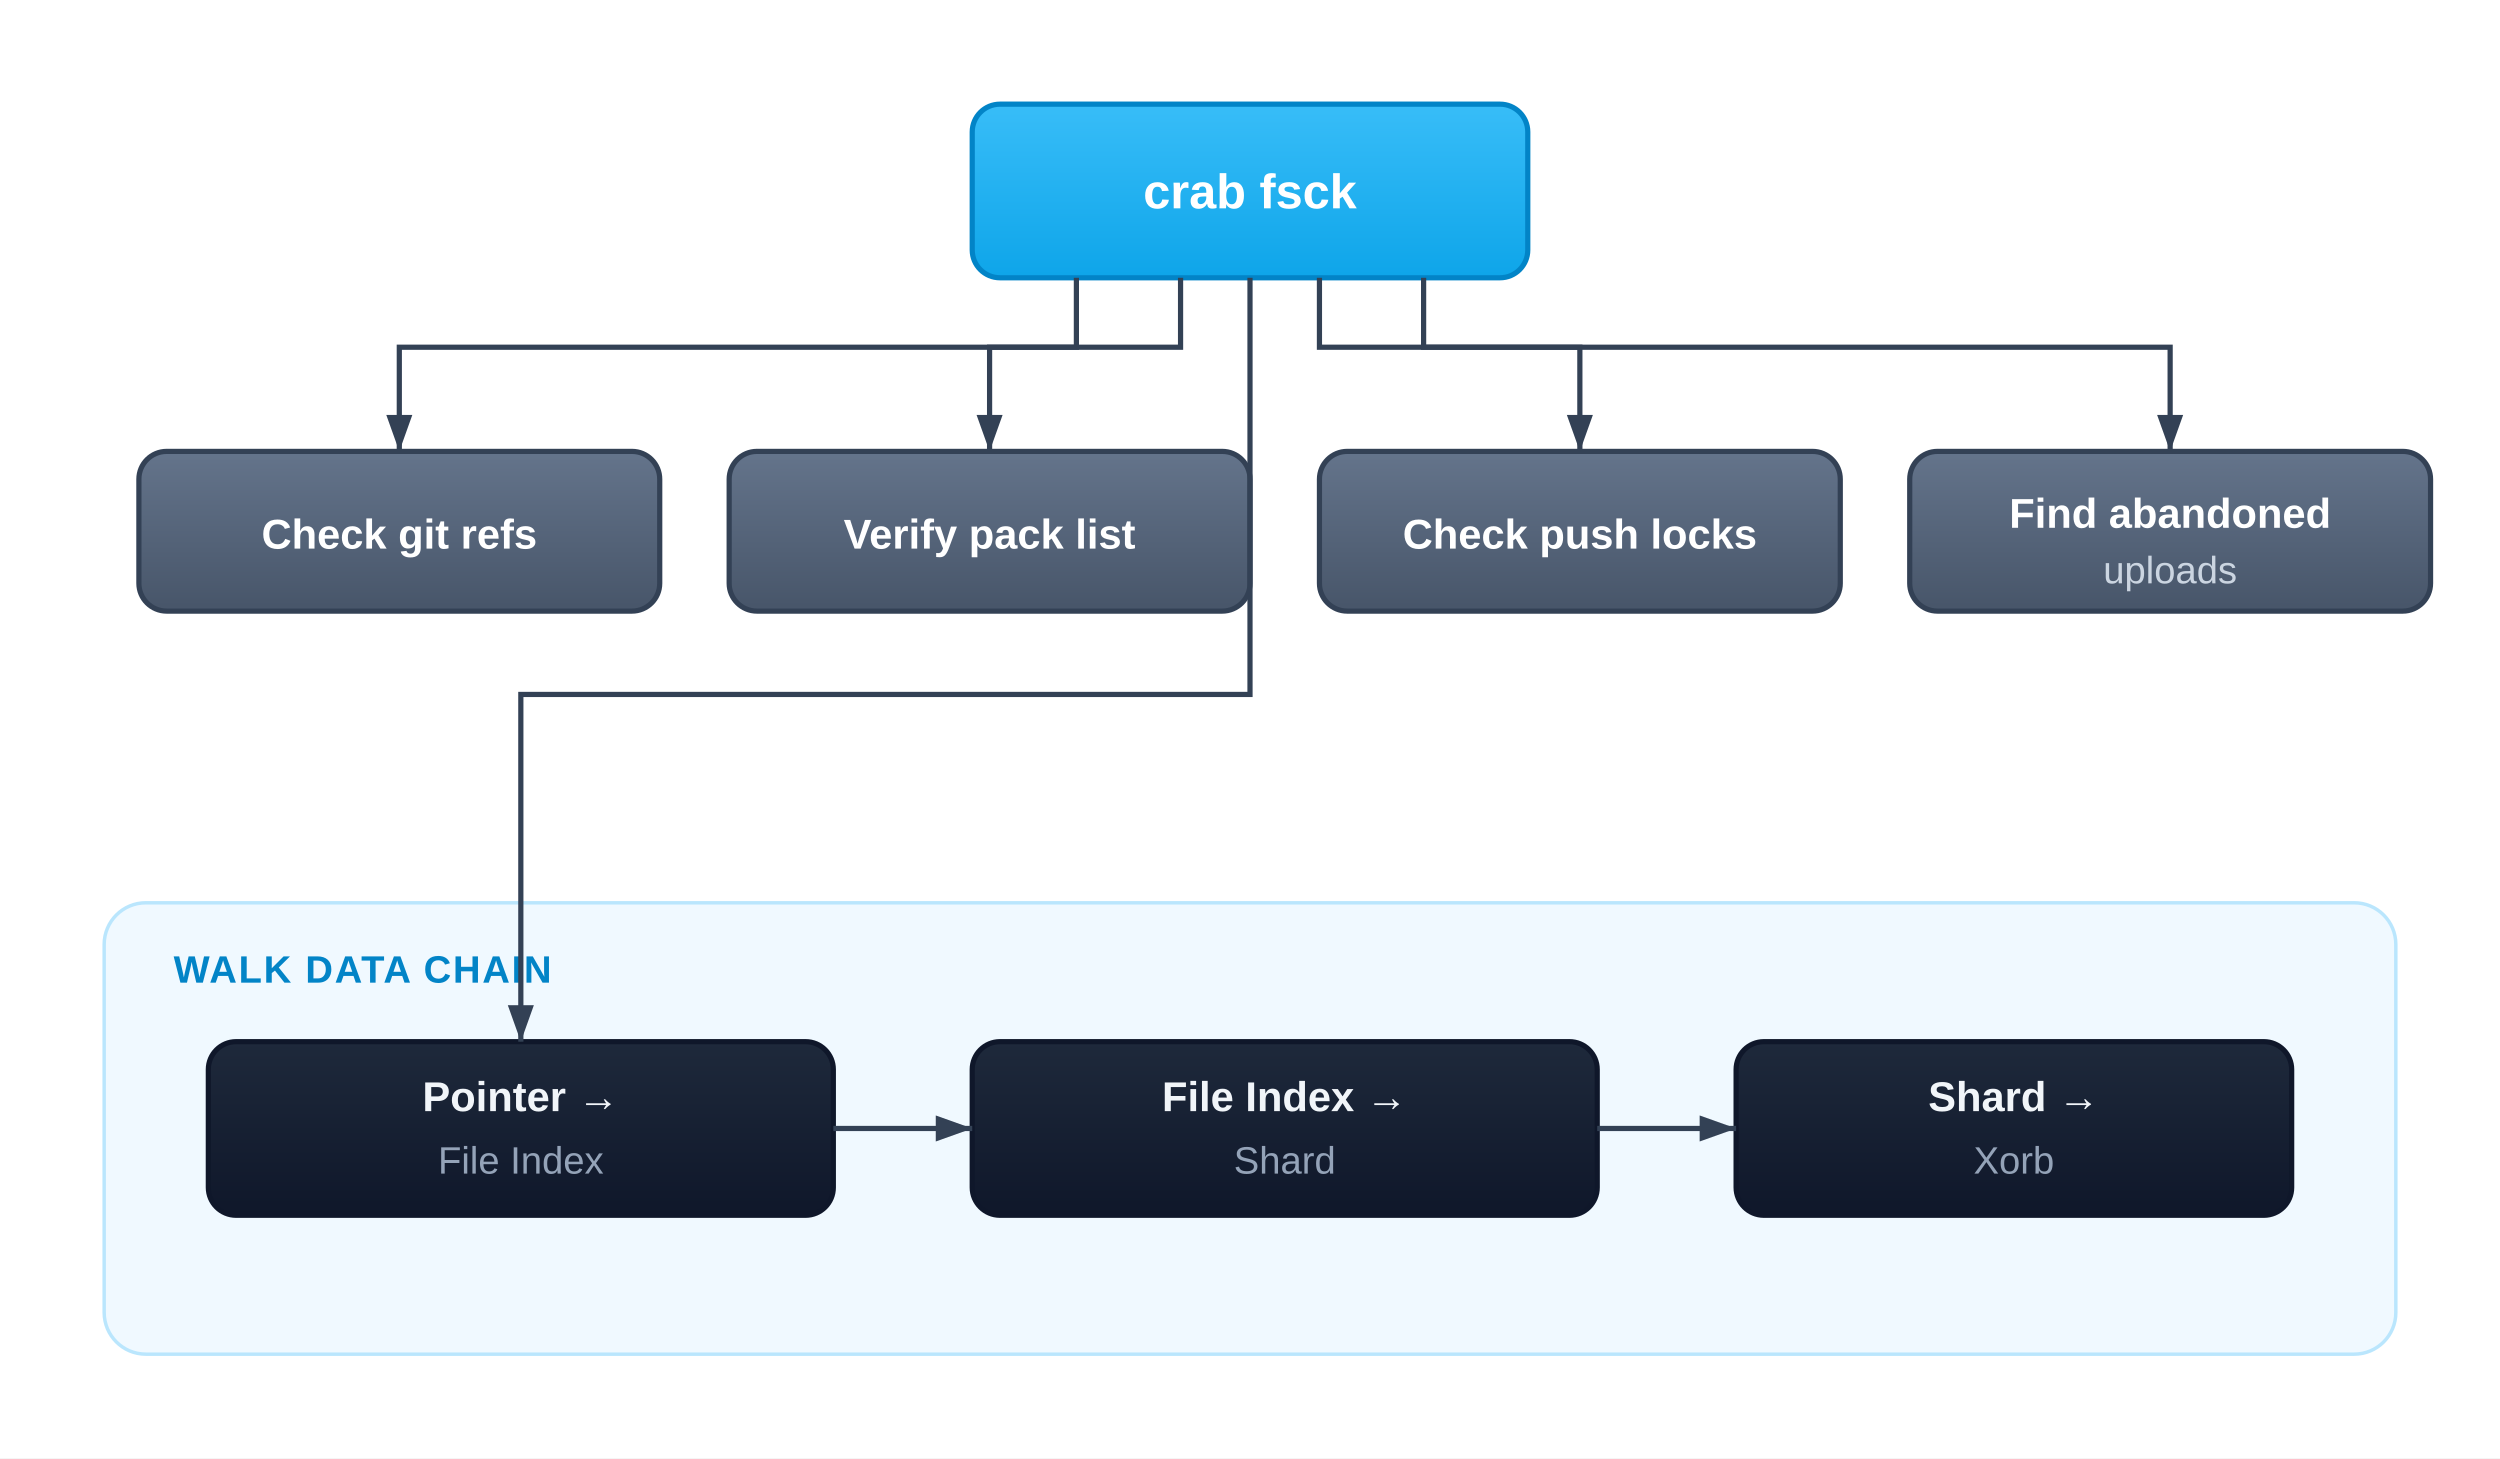
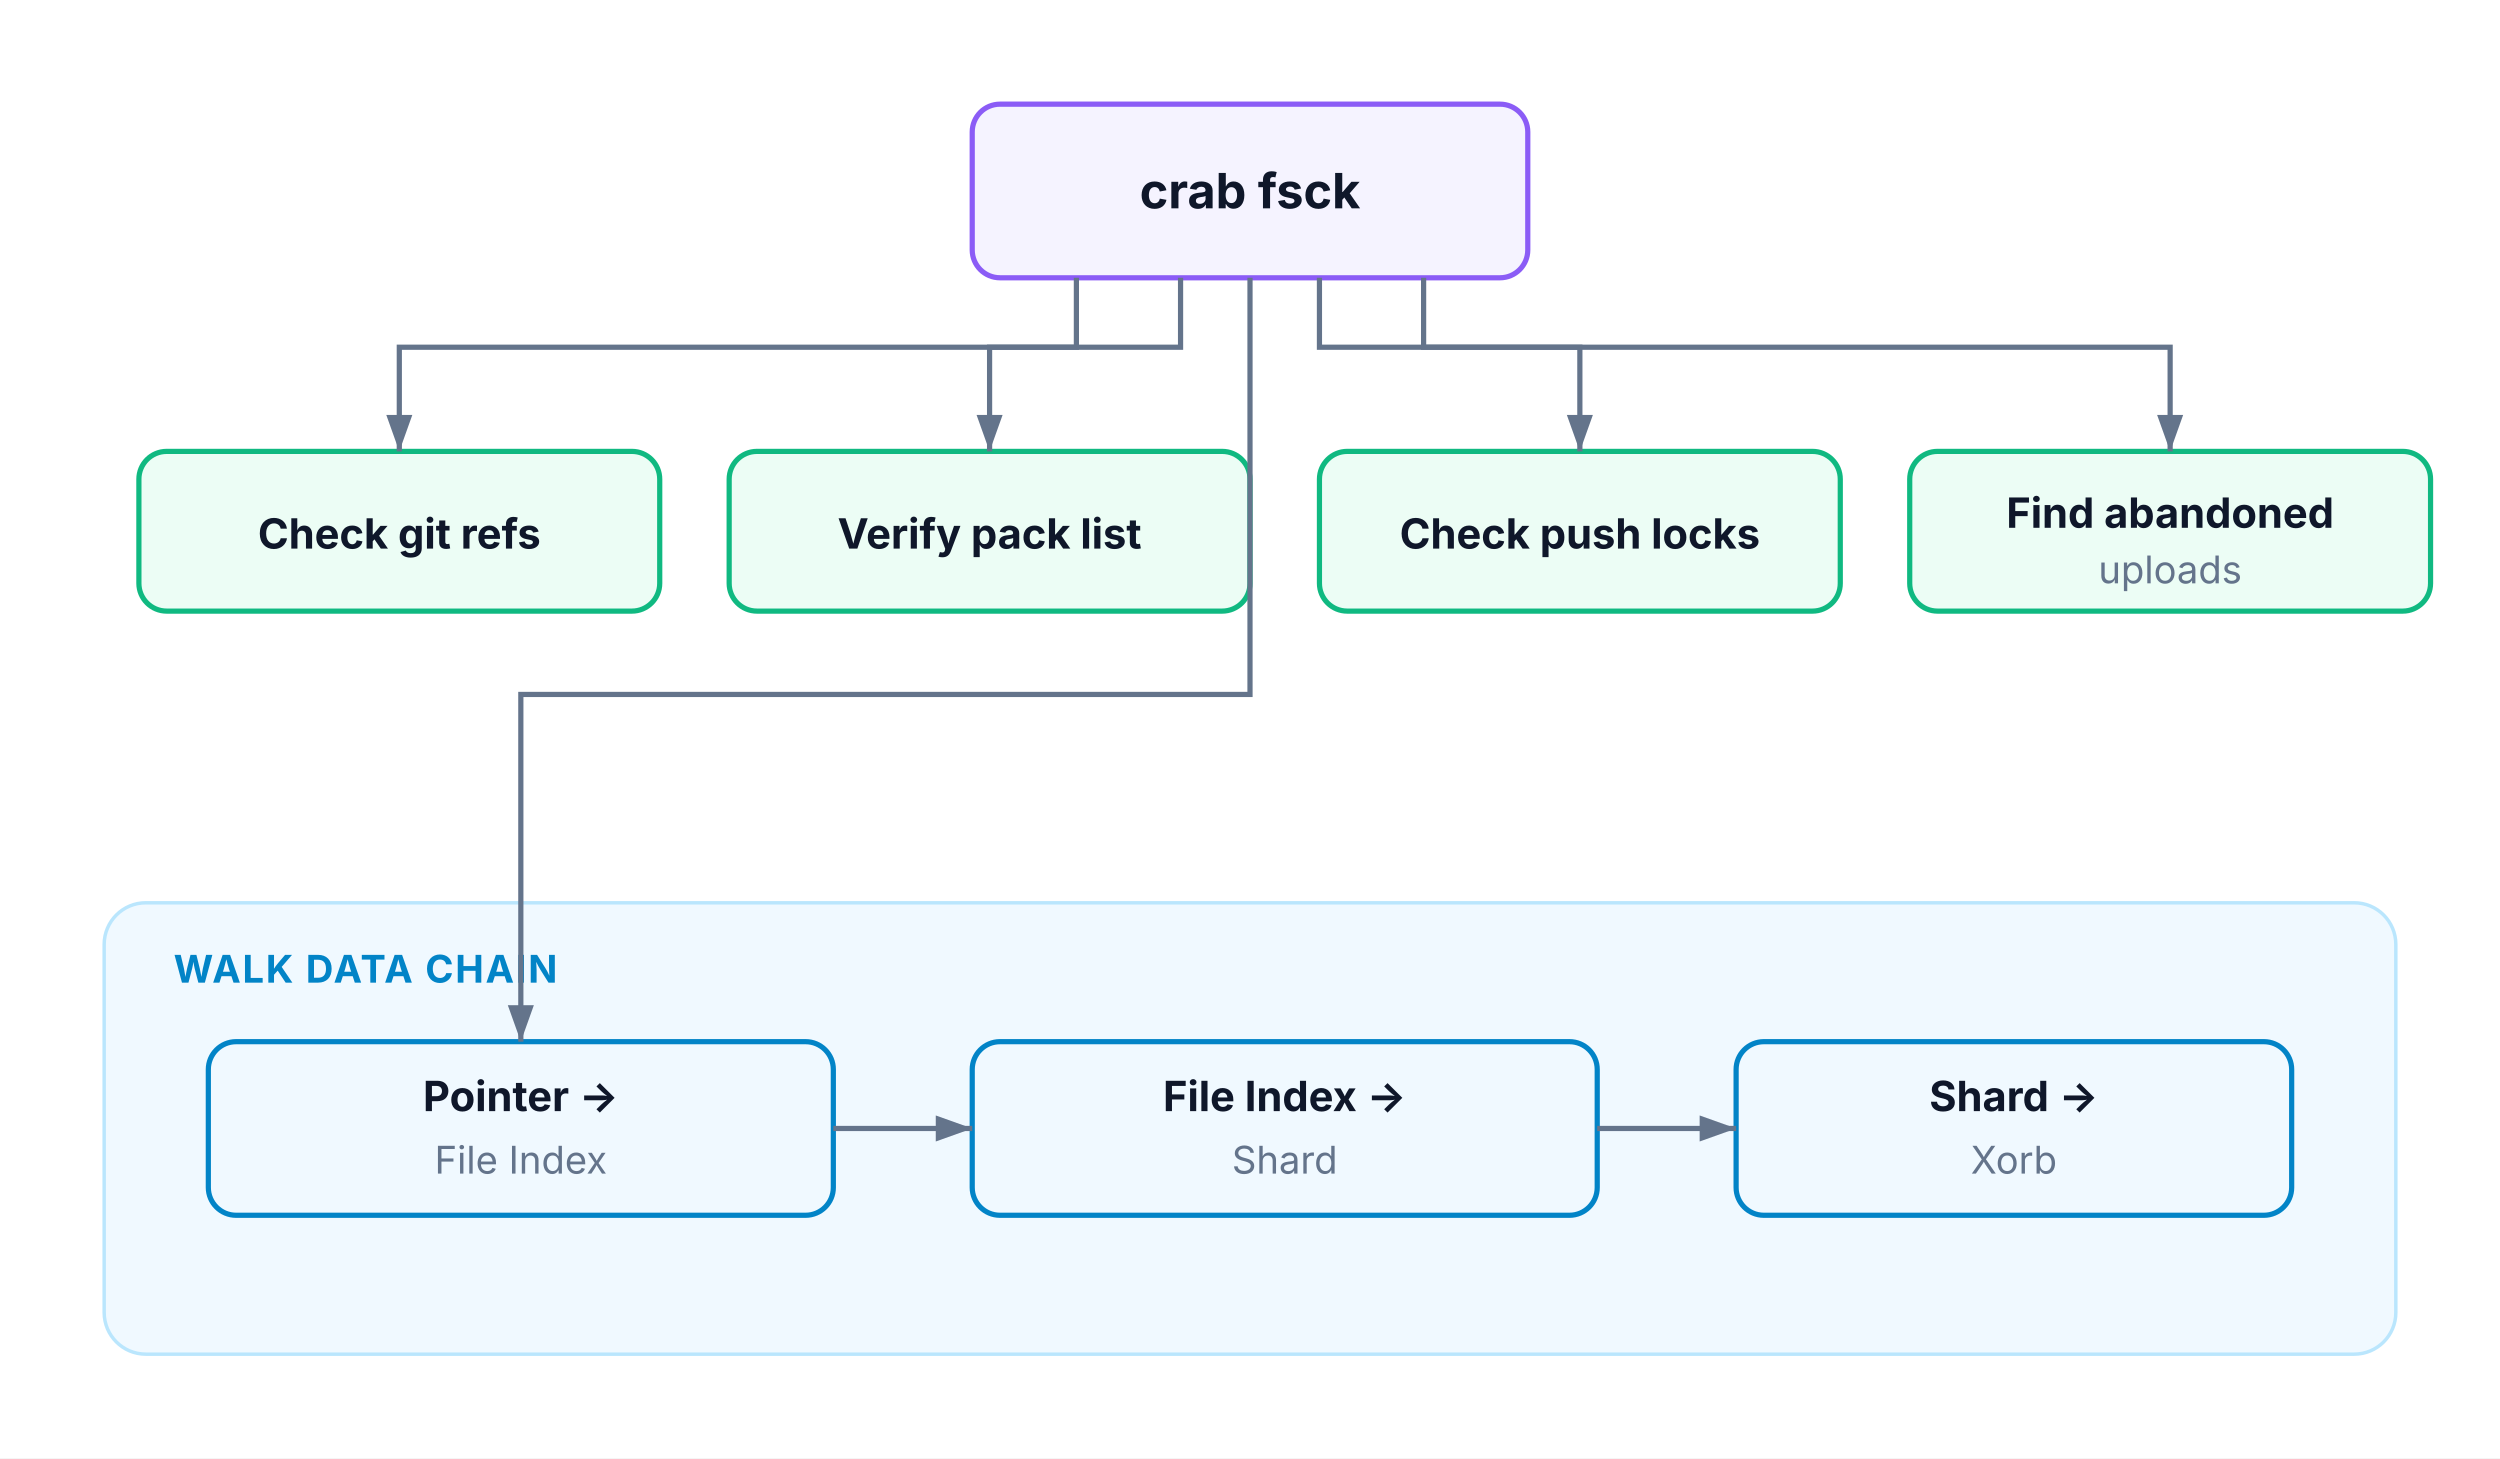
<svg xmlns="http://www.w3.org/2000/svg" viewBox="0 0 720 420" width="720" height="420">
  <defs>
    <marker id="arrowhead" markerWidth="7" markerHeight="5" refX="7" refY="2.5" orient="auto">
-       <polygon points="0 0, 7 2.5, 0 5" fill="#334155" />
+       <polygon points="0 0, 7 2.5, 0 5" fill="#64748B" />
    </marker>
-     <linearGradient id="cmdGrad" x1="0%" y1="0%" x2="0%" y2="100%">
-       <stop offset="0%" stop-color="#38BDF8" />
-       <stop offset="100%" stop-color="#0EA5E9" />
-     </linearGradient>
-     <linearGradient id="checkGrad" x1="0%" y1="0%" x2="0%" y2="100%">
-       <stop offset="0%" stop-color="#64748B" />
-       <stop offset="100%" stop-color="#475569" />
-     </linearGradient>
-     <linearGradient id="chainGrad" x1="0%" y1="0%" x2="0%" y2="100%">
-       <stop offset="0%" stop-color="#1E293B" />
-       <stop offset="100%" stop-color="#0F172A" />
-     </linearGradient>
  </defs>
  <g id="background">
    <rect x="0" y="0" width="720" height="420" fill="#FFFFFF" />
  </g>
  <g id="containers">
    <rect x="30" y="260" width="660" height="130" rx="12" fill="#F0F9FF" stroke="#BAE6FD" stroke-width="1" />
  </g>
  <g id="nodes">
-     <rect x="280" y="30" width="160" height="50" rx="8" fill="url(#cmdGrad)" stroke="#0284C7" stroke-width="1.5" />
-     <rect x="40" y="130" width="150" height="46" rx="8" fill="url(#checkGrad)" stroke="#334155" stroke-width="1.5" />
-     <rect x="210" y="130" width="150" height="46" rx="8" fill="url(#checkGrad)" stroke="#334155" stroke-width="1.5" />
-     <rect x="380" y="130" width="150" height="46" rx="8" fill="url(#checkGrad)" stroke="#334155" stroke-width="1.5" />
-     <rect x="550" y="130" width="150" height="46" rx="8" fill="url(#checkGrad)" stroke="#334155" stroke-width="1.5" />
-     <rect x="60" y="300" width="180" height="50" rx="8" fill="url(#chainGrad)" stroke="#0F172A" stroke-width="1.5" />
-     <rect x="280" y="300" width="180" height="50" rx="8" fill="url(#chainGrad)" stroke="#0F172A" stroke-width="1.5" />
-     <rect x="500" y="300" width="160" height="50" rx="8" fill="url(#chainGrad)" stroke="#0F172A" stroke-width="1.5" />
+     <rect x="280" y="30" width="160" height="50" rx="8" fill="#F5F3FF" stroke="#8B5CF6" stroke-width="1.5" />
+     <rect x="40" y="130" width="150" height="46" rx="8" fill="#ECFDF5" stroke="#10B981" stroke-width="1.5" />
+     <rect x="210" y="130" width="150" height="46" rx="8" fill="#ECFDF5" stroke="#10B981" stroke-width="1.5" />
+     <rect x="380" y="130" width="150" height="46" rx="8" fill="#ECFDF5" stroke="#10B981" stroke-width="1.5" />
+     <rect x="550" y="130" width="150" height="46" rx="8" fill="#ECFDF5" stroke="#10B981" stroke-width="1.5" />
+     <rect x="60" y="300" width="180" height="50" rx="8" fill="#F0F9FF" stroke="#0284C7" stroke-width="1.5" />
+     <rect x="280" y="300" width="180" height="50" rx="8" fill="#F0F9FF" stroke="#0284C7" stroke-width="1.5" />
+     <rect x="500" y="300" width="160" height="50" rx="8" fill="#F0F9FF" stroke="#0284C7" stroke-width="1.5" />
  </g>
  <g id="labels">
-     <text x="360" y="60" text-anchor="middle" font-family="Arial, Helvetica, sans-serif" font-size="14" font-weight="bold" fill="#FFFFFF">crab fsck</text>
-     <text x="115" y="158" text-anchor="middle" font-family="Arial, Helvetica, sans-serif" font-size="12" font-weight="bold" fill="#FFFFFF">Check git refs</text>
-     <text x="285" y="158" text-anchor="middle" font-family="Arial, Helvetica, sans-serif" font-size="12" font-weight="bold" fill="#FFFFFF">Verify pack list</text>
-     <text x="455" y="158" text-anchor="middle" font-family="Arial, Helvetica, sans-serif" font-size="12" font-weight="bold" fill="#FFFFFF">Check push locks</text>
-     <text x="625" y="152" text-anchor="middle" font-family="Arial, Helvetica, sans-serif" font-size="12" font-weight="bold" fill="#FFFFFF">Find abandoned</text>
-     <text x="625" y="168" text-anchor="middle" font-family="Arial, Helvetica, sans-serif" font-size="11" fill="#CBD5E1">uploads</text>
-     <text x="50" y="283" font-family="Arial, Helvetica, sans-serif" font-size="11" font-weight="bold" fill="#0284C7" letter-spacing="0.5">WALK DATA CHAIN</text>
-     <text x="150" y="320" text-anchor="middle" font-family="Arial, Helvetica, sans-serif" font-size="12" font-weight="bold" fill="#F1F5F9">Pointer →</text>
-     <text x="150" y="338" text-anchor="middle" font-family="Arial, Helvetica, sans-serif" font-size="11" fill="#94A3B8">File Index</text>
-     <text x="370" y="320" text-anchor="middle" font-family="Arial, Helvetica, sans-serif" font-size="12" font-weight="bold" fill="#F1F5F9">File Index →</text>
-     <text x="370" y="338" text-anchor="middle" font-family="Arial, Helvetica, sans-serif" font-size="11" fill="#94A3B8">Shard</text>
-     <text x="580" y="320" text-anchor="middle" font-family="Arial, Helvetica, sans-serif" font-size="12" font-weight="bold" fill="#F1F5F9">Shard →</text>
-     <text x="580" y="338" text-anchor="middle" font-family="Arial, Helvetica, sans-serif" font-size="11" fill="#94A3B8">Xorb</text>
+     <text x="360" y="60" text-anchor="middle" font-family="Inter, ui-sans-serif, system-ui, sans-serif" font-size="14" font-weight="bold" fill="#0F172A">crab fsck</text>
+     <text x="115" y="158" text-anchor="middle" font-family="Inter, ui-sans-serif, system-ui, sans-serif" font-size="12" font-weight="bold" fill="#0F172A">Check git refs</text>
+     <text x="285" y="158" text-anchor="middle" font-family="Inter, ui-sans-serif, system-ui, sans-serif" font-size="12" font-weight="bold" fill="#0F172A">Verify pack list</text>
+     <text x="455" y="158" text-anchor="middle" font-family="Inter, ui-sans-serif, system-ui, sans-serif" font-size="12" font-weight="bold" fill="#0F172A">Check push locks</text>
+     <text x="625" y="152" text-anchor="middle" font-family="Inter, ui-sans-serif, system-ui, sans-serif" font-size="12" font-weight="bold" fill="#0F172A">Find abandoned</text>
+     <text x="625" y="168" text-anchor="middle" font-family="Inter, ui-sans-serif, system-ui, sans-serif" font-size="11" fill="#64748B">uploads</text>
+     <text x="50" y="283" font-family="Inter, ui-sans-serif, system-ui, sans-serif" font-size="11" font-weight="bold" fill="#0284C7" letter-spacing="0.5">WALK DATA CHAIN</text>
+     <text x="150" y="320" text-anchor="middle" font-family="Inter, ui-sans-serif, system-ui, sans-serif" font-size="12" font-weight="bold" fill="#0F172A">Pointer →</text>
+     <text x="150" y="338" text-anchor="middle" font-family="Inter, ui-sans-serif, system-ui, sans-serif" font-size="11" fill="#64748B">File Index</text>
+     <text x="370" y="320" text-anchor="middle" font-family="Inter, ui-sans-serif, system-ui, sans-serif" font-size="12" font-weight="bold" fill="#0F172A">File Index →</text>
+     <text x="370" y="338" text-anchor="middle" font-family="Inter, ui-sans-serif, system-ui, sans-serif" font-size="11" fill="#64748B">Shard</text>
+     <text x="580" y="320" text-anchor="middle" font-family="Inter, ui-sans-serif, system-ui, sans-serif" font-size="12" font-weight="bold" fill="#0F172A">Shard →</text>
+     <text x="580" y="338" text-anchor="middle" font-family="Inter, ui-sans-serif, system-ui, sans-serif" font-size="11" fill="#64748B">Xorb</text>
  </g>
  <g id="connections">
-     <path d="M 310 80 L 310 100 L 115 100 L 115 130" fill="none" stroke="#334155" stroke-width="1.5" marker-end="url(#arrowhead)" />
-     <path d="M 340 80 L 340 100 L 285 100 L 285 130" fill="none" stroke="#334155" stroke-width="1.5" marker-end="url(#arrowhead)" />
-     <path d="M 380 80 L 380 100 L 455 100 L 455 130" fill="none" stroke="#334155" stroke-width="1.5" marker-end="url(#arrowhead)" />
-     <path d="M 410 80 L 410 100 L 625 100 L 625 130" fill="none" stroke="#334155" stroke-width="1.5" marker-end="url(#arrowhead)" />
-     <path d="M 360 80 L 360 100 L 360 200 L 150 200 L 150 300" fill="none" stroke="#334155" stroke-width="1.5" marker-end="url(#arrowhead)" />
-     <line x1="240" y1="325" x2="280" y2="325" stroke="#334155" stroke-width="1.5" marker-end="url(#arrowhead)" />
-     <line x1="460" y1="325" x2="500" y2="325" stroke="#334155" stroke-width="1.5" marker-end="url(#arrowhead)" />
+     <path d="M 310 80 L 310 100 L 115 100 L 115 130" fill="none" stroke="#64748B" stroke-width="1.5" marker-end="url(#arrowhead)" />
+     <path d="M 340 80 L 340 100 L 285 100 L 285 130" fill="none" stroke="#64748B" stroke-width="1.5" marker-end="url(#arrowhead)" />
+     <path d="M 380 80 L 380 100 L 455 100 L 455 130" fill="none" stroke="#64748B" stroke-width="1.5" marker-end="url(#arrowhead)" />
+     <path d="M 410 80 L 410 100 L 625 100 L 625 130" fill="none" stroke="#64748B" stroke-width="1.5" marker-end="url(#arrowhead)" />
+     <path d="M 360 80 L 360 100 L 360 200 L 150 200 L 150 300" fill="none" stroke="#64748B" stroke-width="1.5" marker-end="url(#arrowhead)" />
+     <line x1="240" y1="325" x2="280" y2="325" stroke="#64748B" stroke-width="1.5" marker-end="url(#arrowhead)" />
+     <line x1="460" y1="325" x2="500" y2="325" stroke="#64748B" stroke-width="1.5" marker-end="url(#arrowhead)" />
  </g>
</svg>
